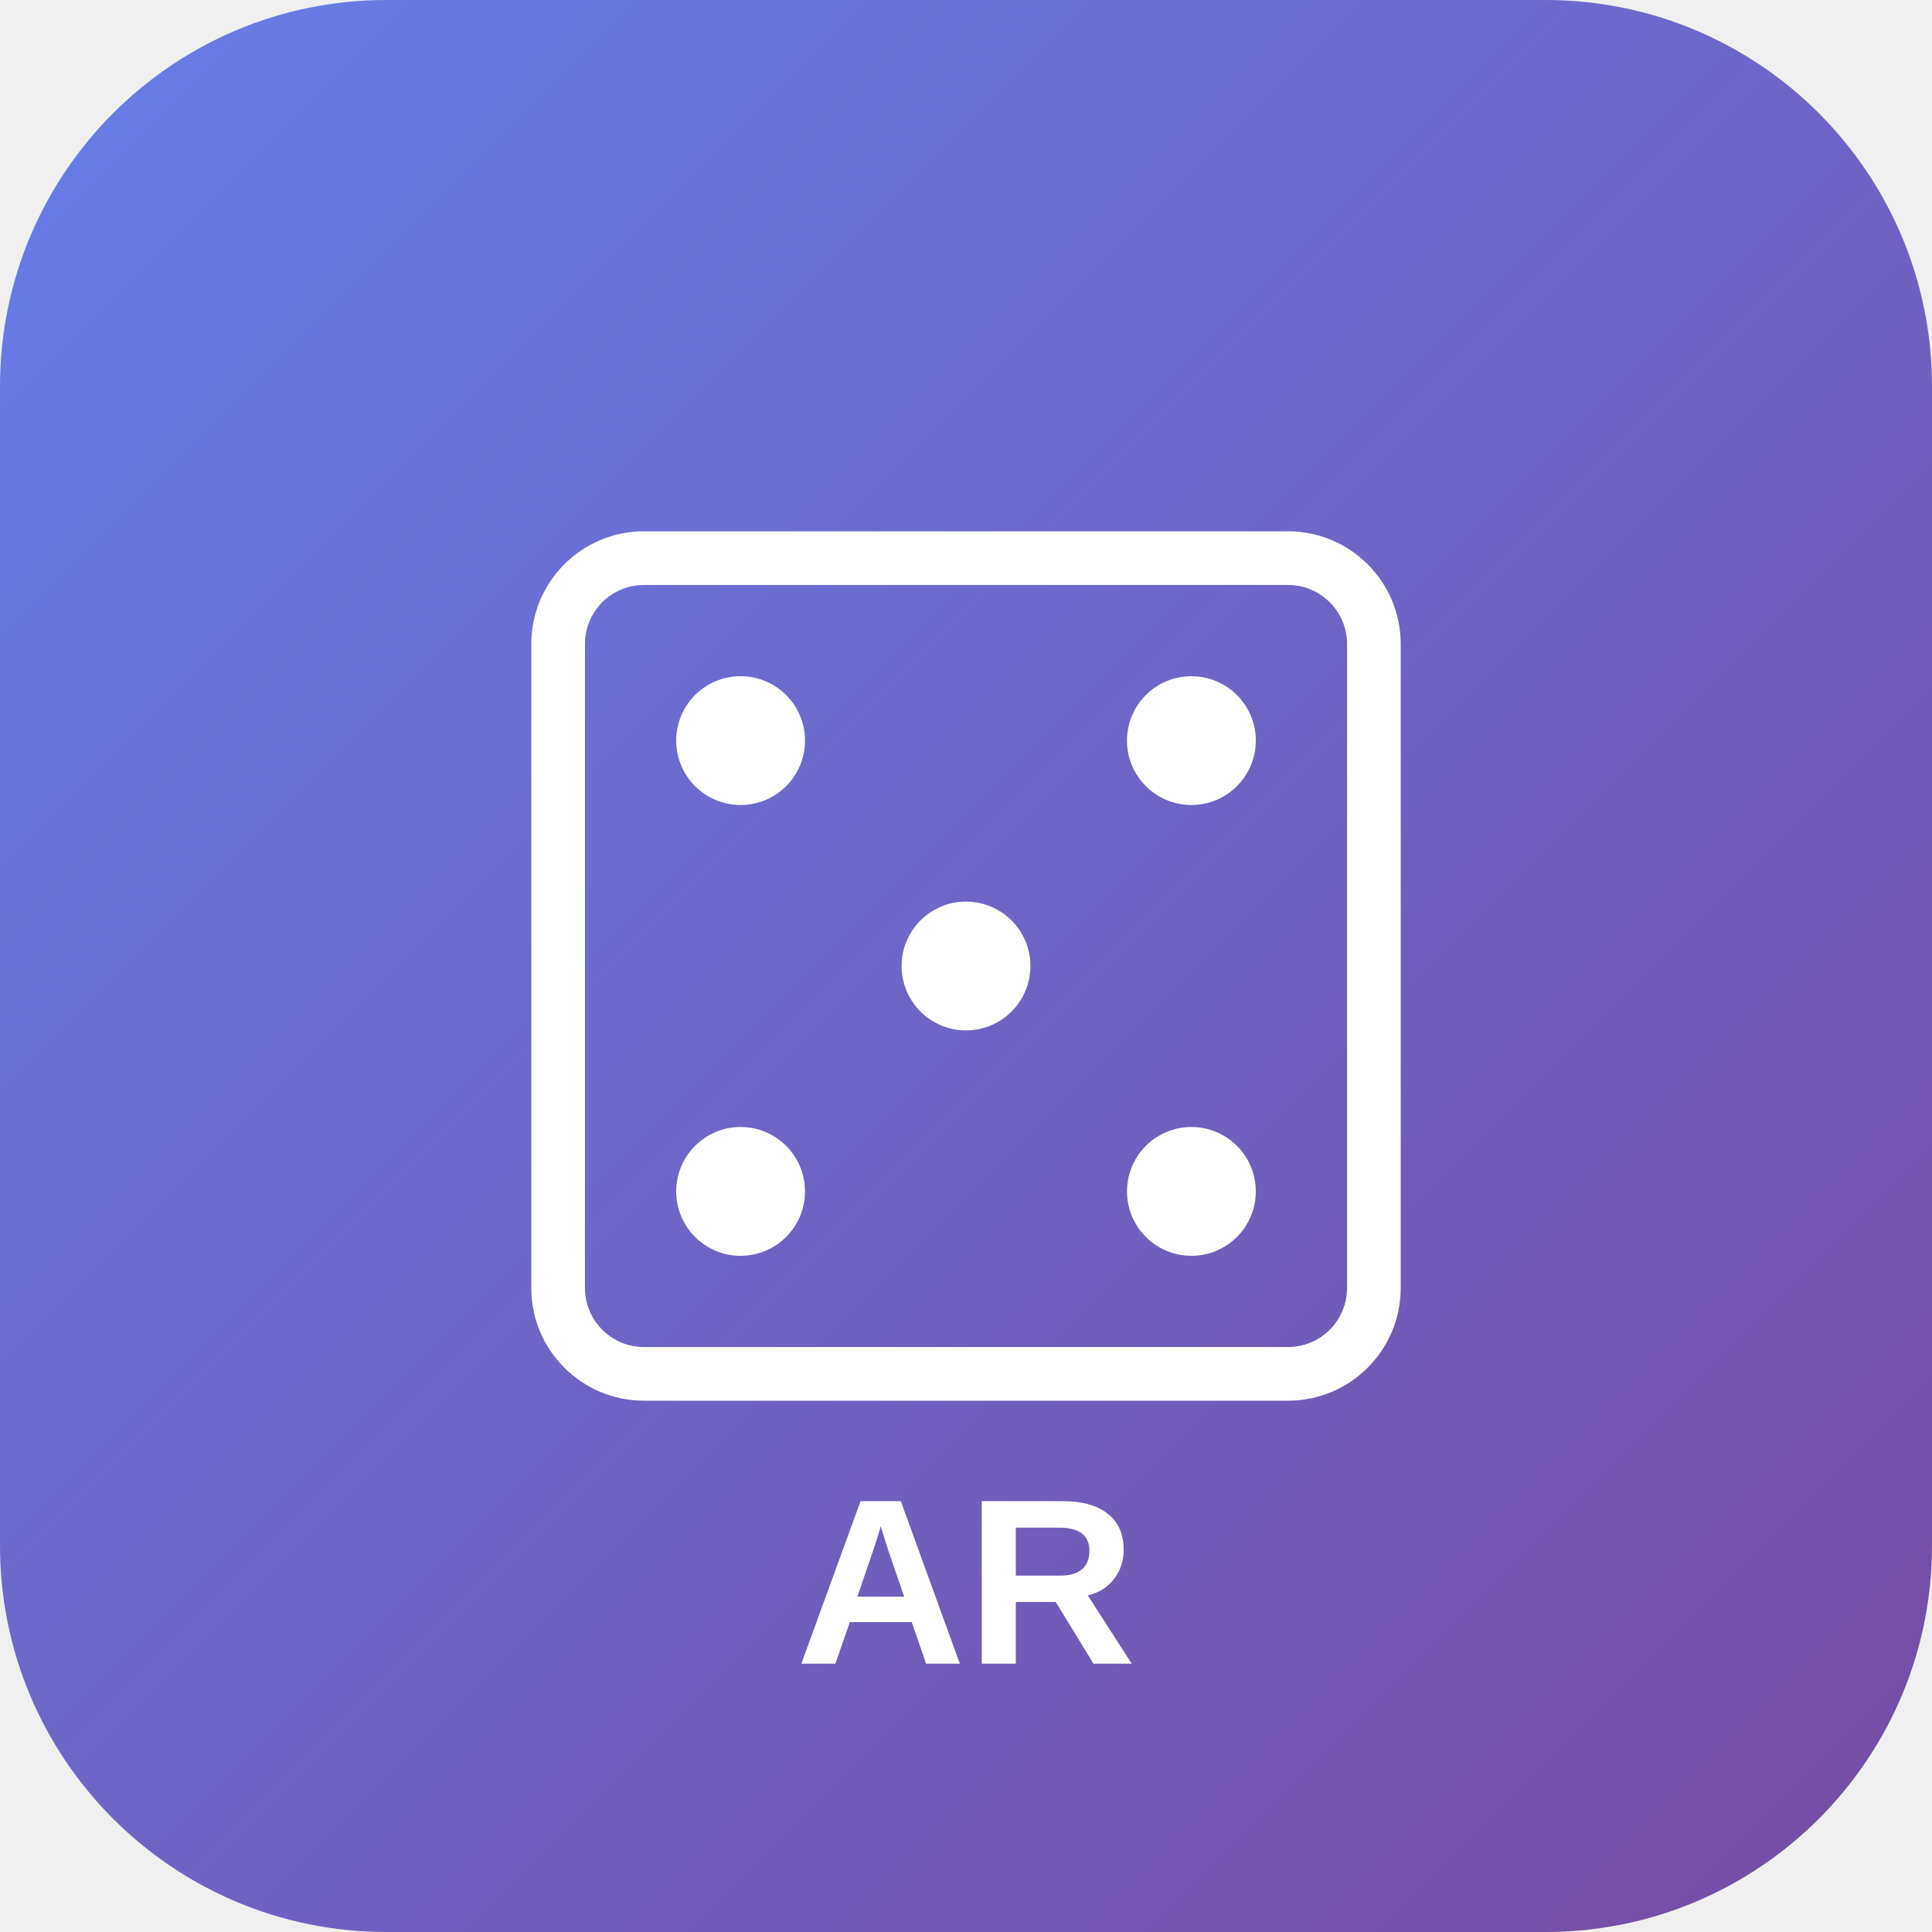
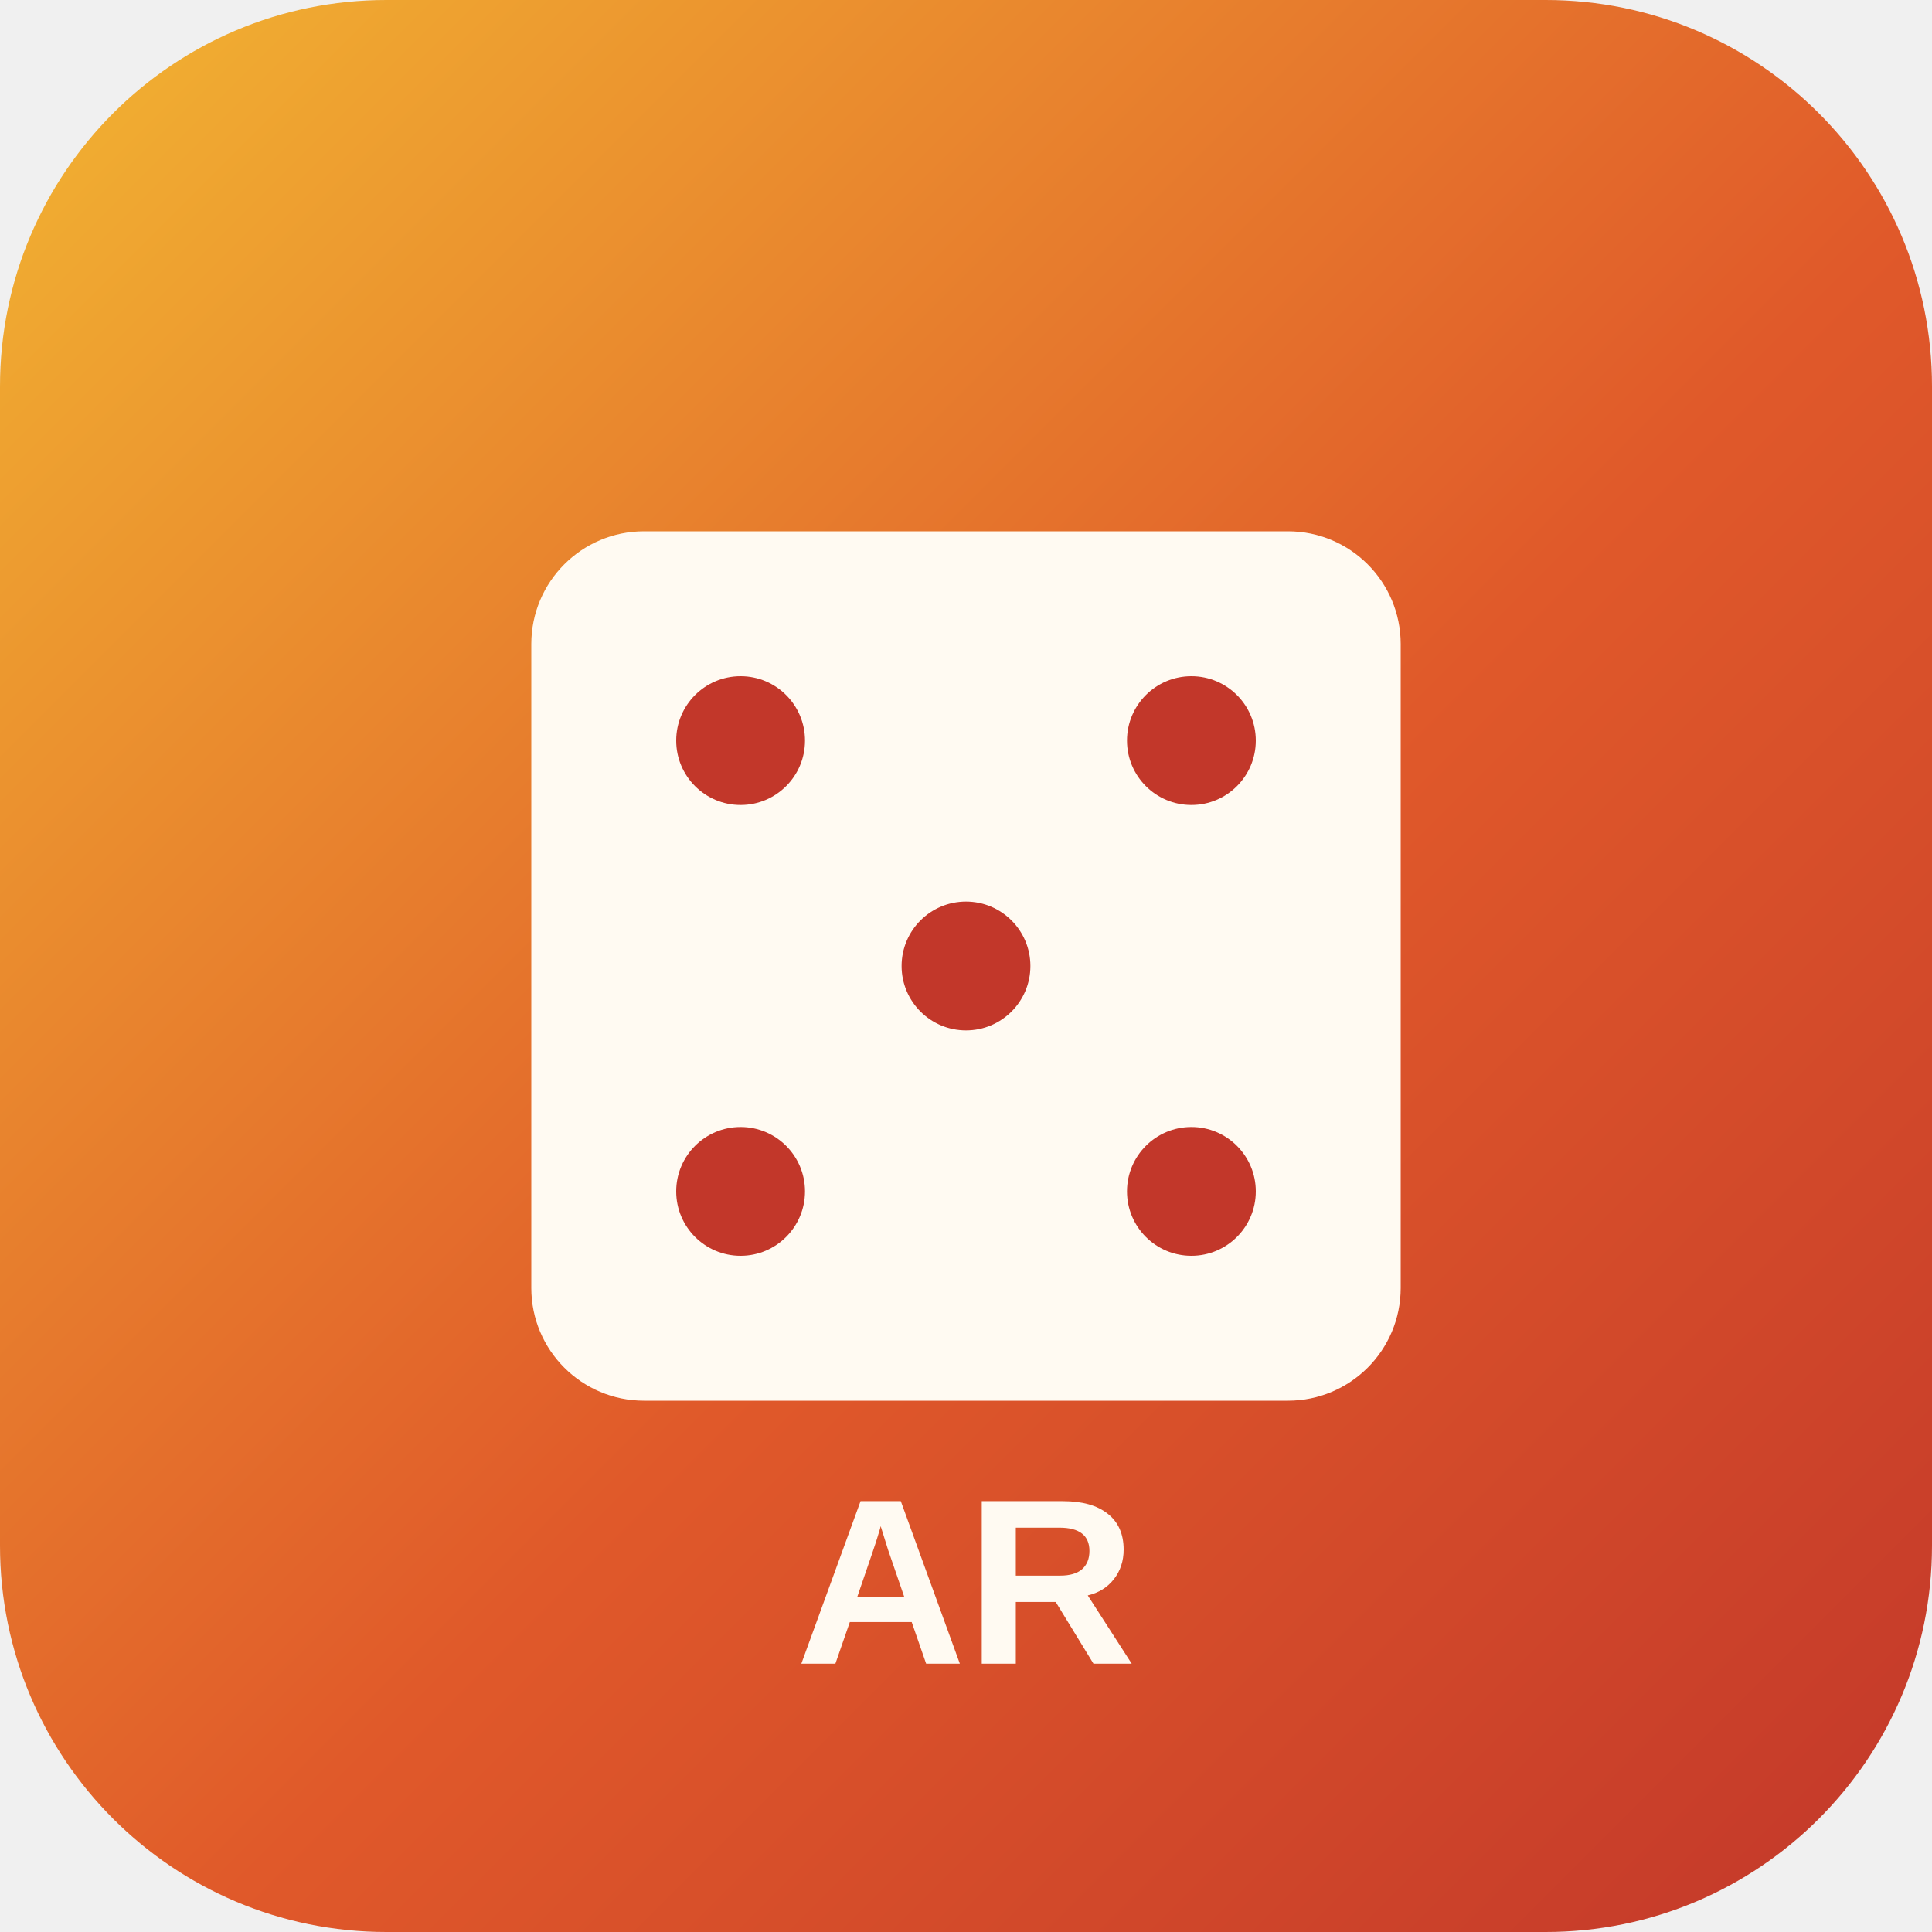
<svg xmlns="http://www.w3.org/2000/svg" width="180" height="180">
  <defs>
    <linearGradient id="grad" x1="0%" y1="0%" x2="100%" y2="100%">
-       <stop offset="0%" style="stop-color:#667eea;stop-opacity:1" />
-       <stop offset="100%" style="stop-color:#764ba2;stop-opacity:1" />
+       <stop offset="0%" style="stop-color:#f2b632;stop-opacity:1" />
+       <stop offset="55%" style="stop-color:#e0592a;stop-opacity:1" />
+       <stop offset="100%" style="stop-color:#c2372a;stop-opacity:1" />
    </linearGradient>
  </defs>
  <rect width="180" height="180" fill="url(#grad)" rx="36" />
  <g transform="translate(90, 90)">
-     <rect x="-38" y="-38" width="76" height="76" fill="none" stroke="white" stroke-width="5" rx="8" />
-     <circle cx="-21" cy="-21" r="6" fill="white" />
-     <circle cx="21" cy="-21" r="6" fill="white" />
-     <circle cx="0" cy="0" r="6" fill="white" />
-     <circle cx="-21" cy="21" r="6" fill="white" />
-     <circle cx="21" cy="21" r="6" fill="white" />
+     <rect x="-38" y="-38" width="76" height="76" fill="#fffaf2" stroke="#fffaf2" stroke-width="5" rx="8" />
+     <circle cx="-21" cy="-21" r="6" fill="#c2372a" />
+     <circle cx="21" cy="-21" r="6" fill="#c2372a" />
+     <circle cx="0" cy="0" r="6" fill="#c2372a" />
+     <circle cx="-21" cy="21" r="6" fill="#c2372a" />
+     <circle cx="21" cy="21" r="6" fill="#c2372a" />
  </g>
-   <text x="90" y="155" text-anchor="middle" fill="white" font-family="Arial, sans-serif" font-size="22" font-weight="bold">AR</text>
+   <text x="90" y="155" text-anchor="middle" fill="#fffaf2" font-family="Arial, sans-serif" font-size="22" font-weight="bold">AR</text>
</svg>
